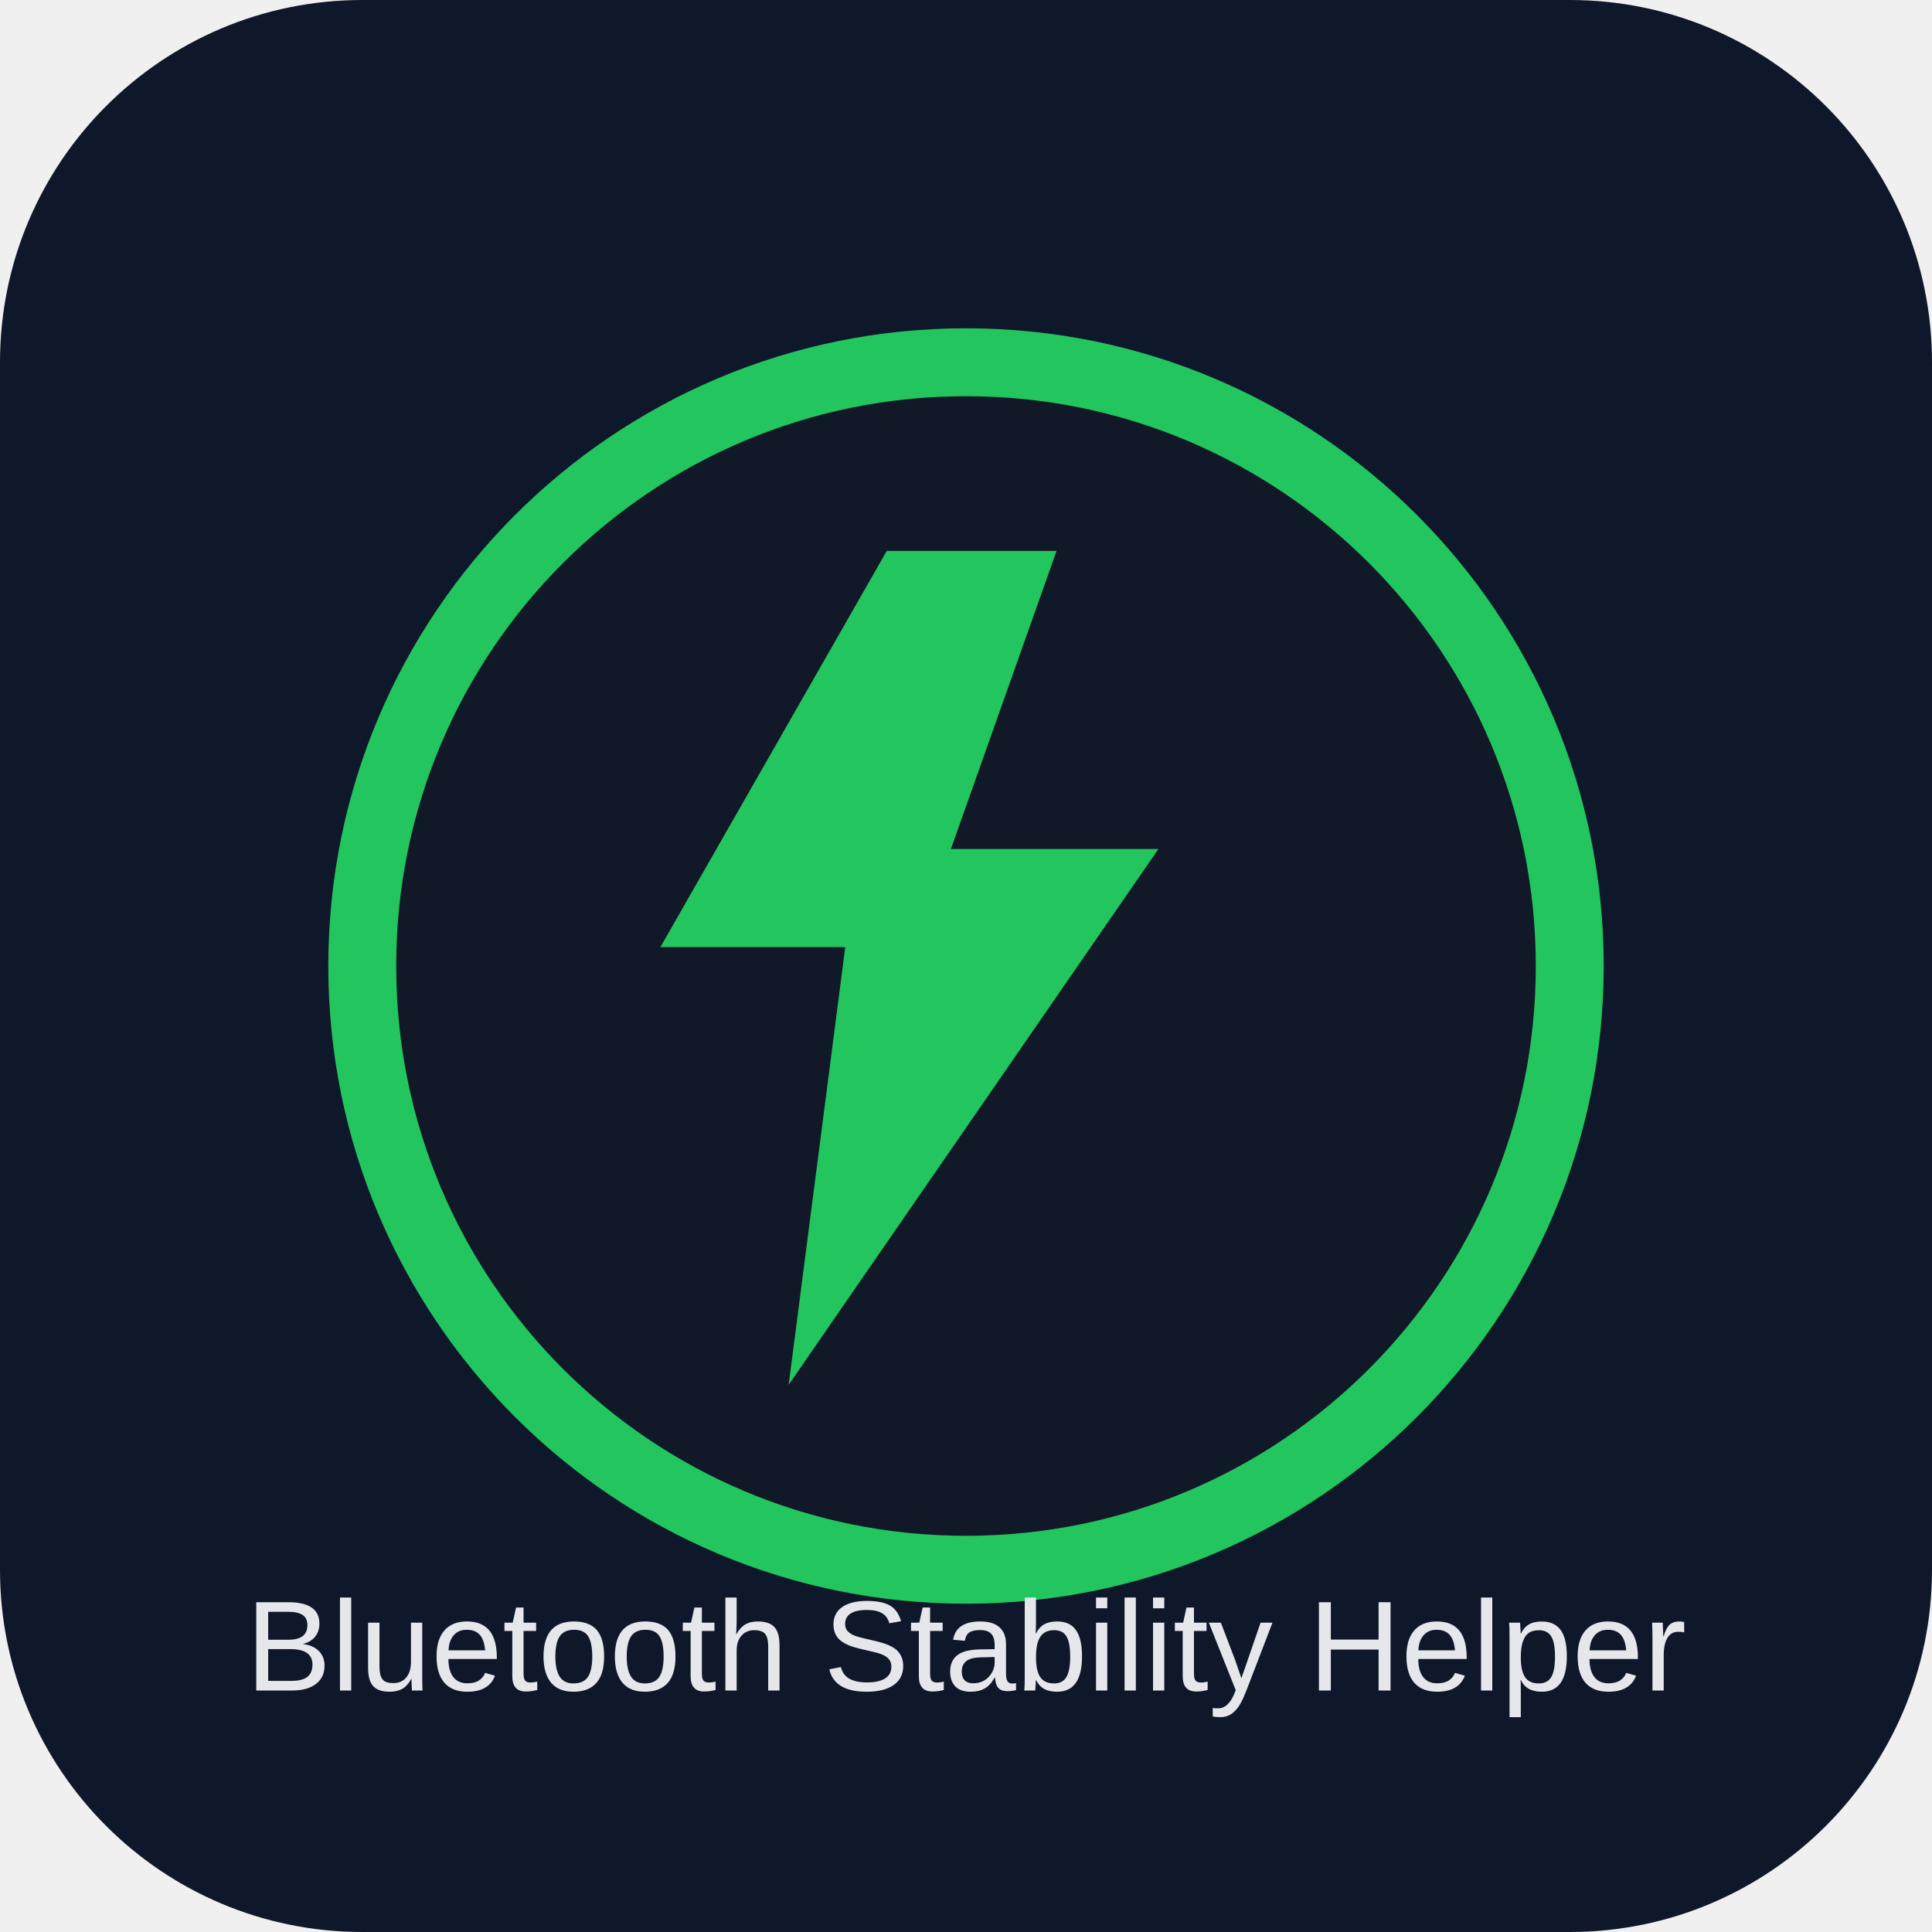
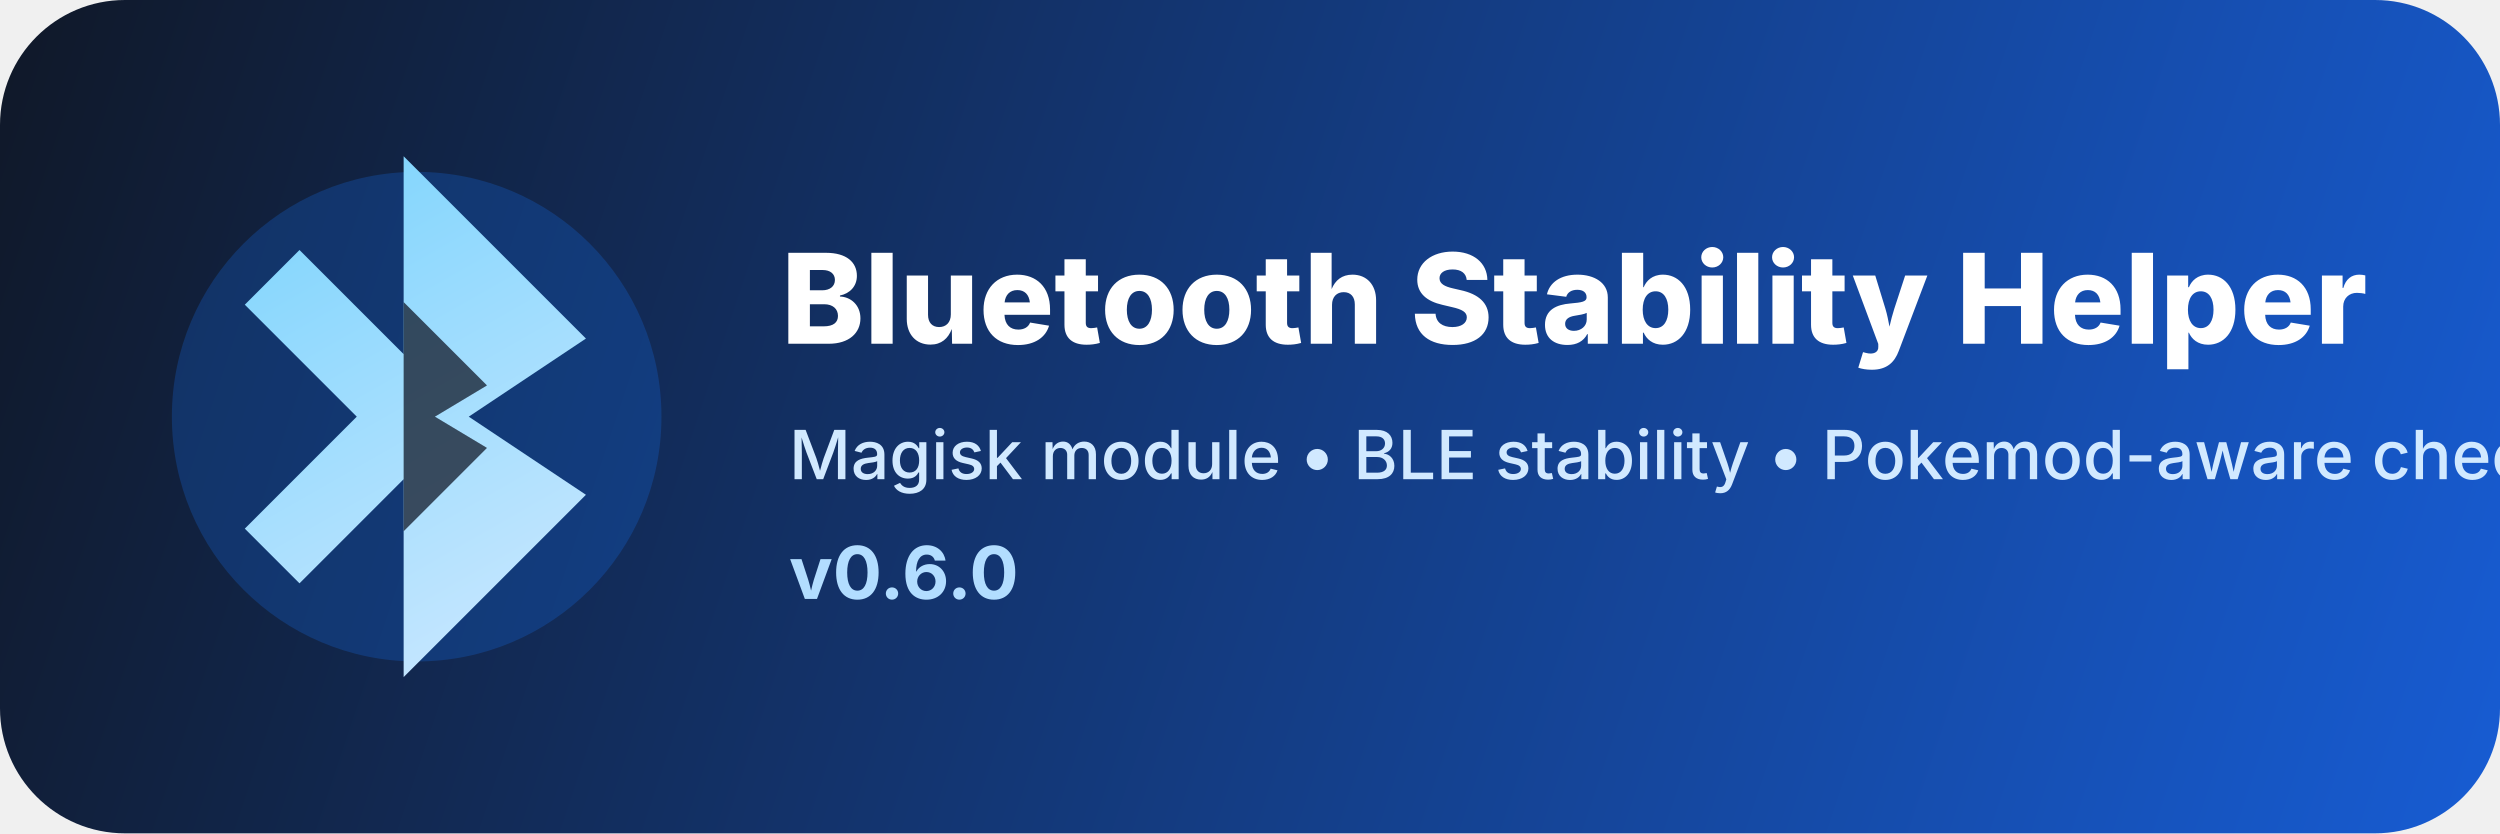
- <svg xmlns="http://www.w3.org/2000/svg" width="512" height="512" viewBox="0 0 512 512">
-   <rect width="512" height="512" rx="96" fill="#0f172a" />
-   <path d="M256 96c88.4 0 160 71.6 160 160s-71.6 160-160 160S96 344.4 96 256 167.6 96 256 96z" fill="#111827" stroke="#22c55e" stroke-width="18" />
-   <path d="M235 146l-60 105h49l-15 116 98-142h-55l28-79z" fill="#22c55e" />
-   <text x="256" y="448" font-family="Arial, Helvetica, sans-serif" font-size="34" text-anchor="middle" fill="#e5e7eb">Bluetooth Stability Helper</text>
+ <svg xmlns="http://www.w3.org/2000/svg" width="960" height="320" viewBox="0 0 960 320" fill="none">
+   <defs>
+     <linearGradient id="bg" x1="0" y1="0" x2="960" y2="320" gradientUnits="userSpaceOnUse">
+       <stop stop-color="#101828" />
+       <stop offset="1" stop-color="#175CD3" />
+     </linearGradient>
+     <linearGradient id="bolt" x1="120" y1="50" x2="240" y2="260" gradientUnits="userSpaceOnUse">
+       <stop stop-color="#7CD4FD" />
+       <stop offset="1" stop-color="#D1E9FF" />
+     </linearGradient>
+   </defs>
+   <rect width="960" height="320" rx="48" fill="url(#bg)" />
+   <circle cx="160" cy="160" r="94" fill="#1570EF" opacity="0.25" />
+   <path d="M155 60L225 130L180 160L225 190L155 260V184L115 224L94 203L137 160L94 117L115 96L155 136V60Z" fill="url(#bolt)" />
+   <path d="M155 116V204L187 172L167 160L187 148L155 116Z" fill="#101828" opacity="0.75" />
+   <text x="300" y="132" font-family="Inter,Segoe UI,Arial,sans-serif" font-size="48" font-weight="800" fill="white">Bluetooth Stability Helper</text>
+   <text x="303" y="184" font-family="Inter,Segoe UI,Arial,sans-serif" font-size="26" font-weight="500" fill="#D1E9FF">Magisk module • BLE stability • Pokemod-aware checks</text>
+   <text x="303" y="230" font-family="Inter,Segoe UI,Arial,sans-serif" font-size="28" font-weight="700" fill="#B2DDFF">v0.6.0</text>
</svg>
